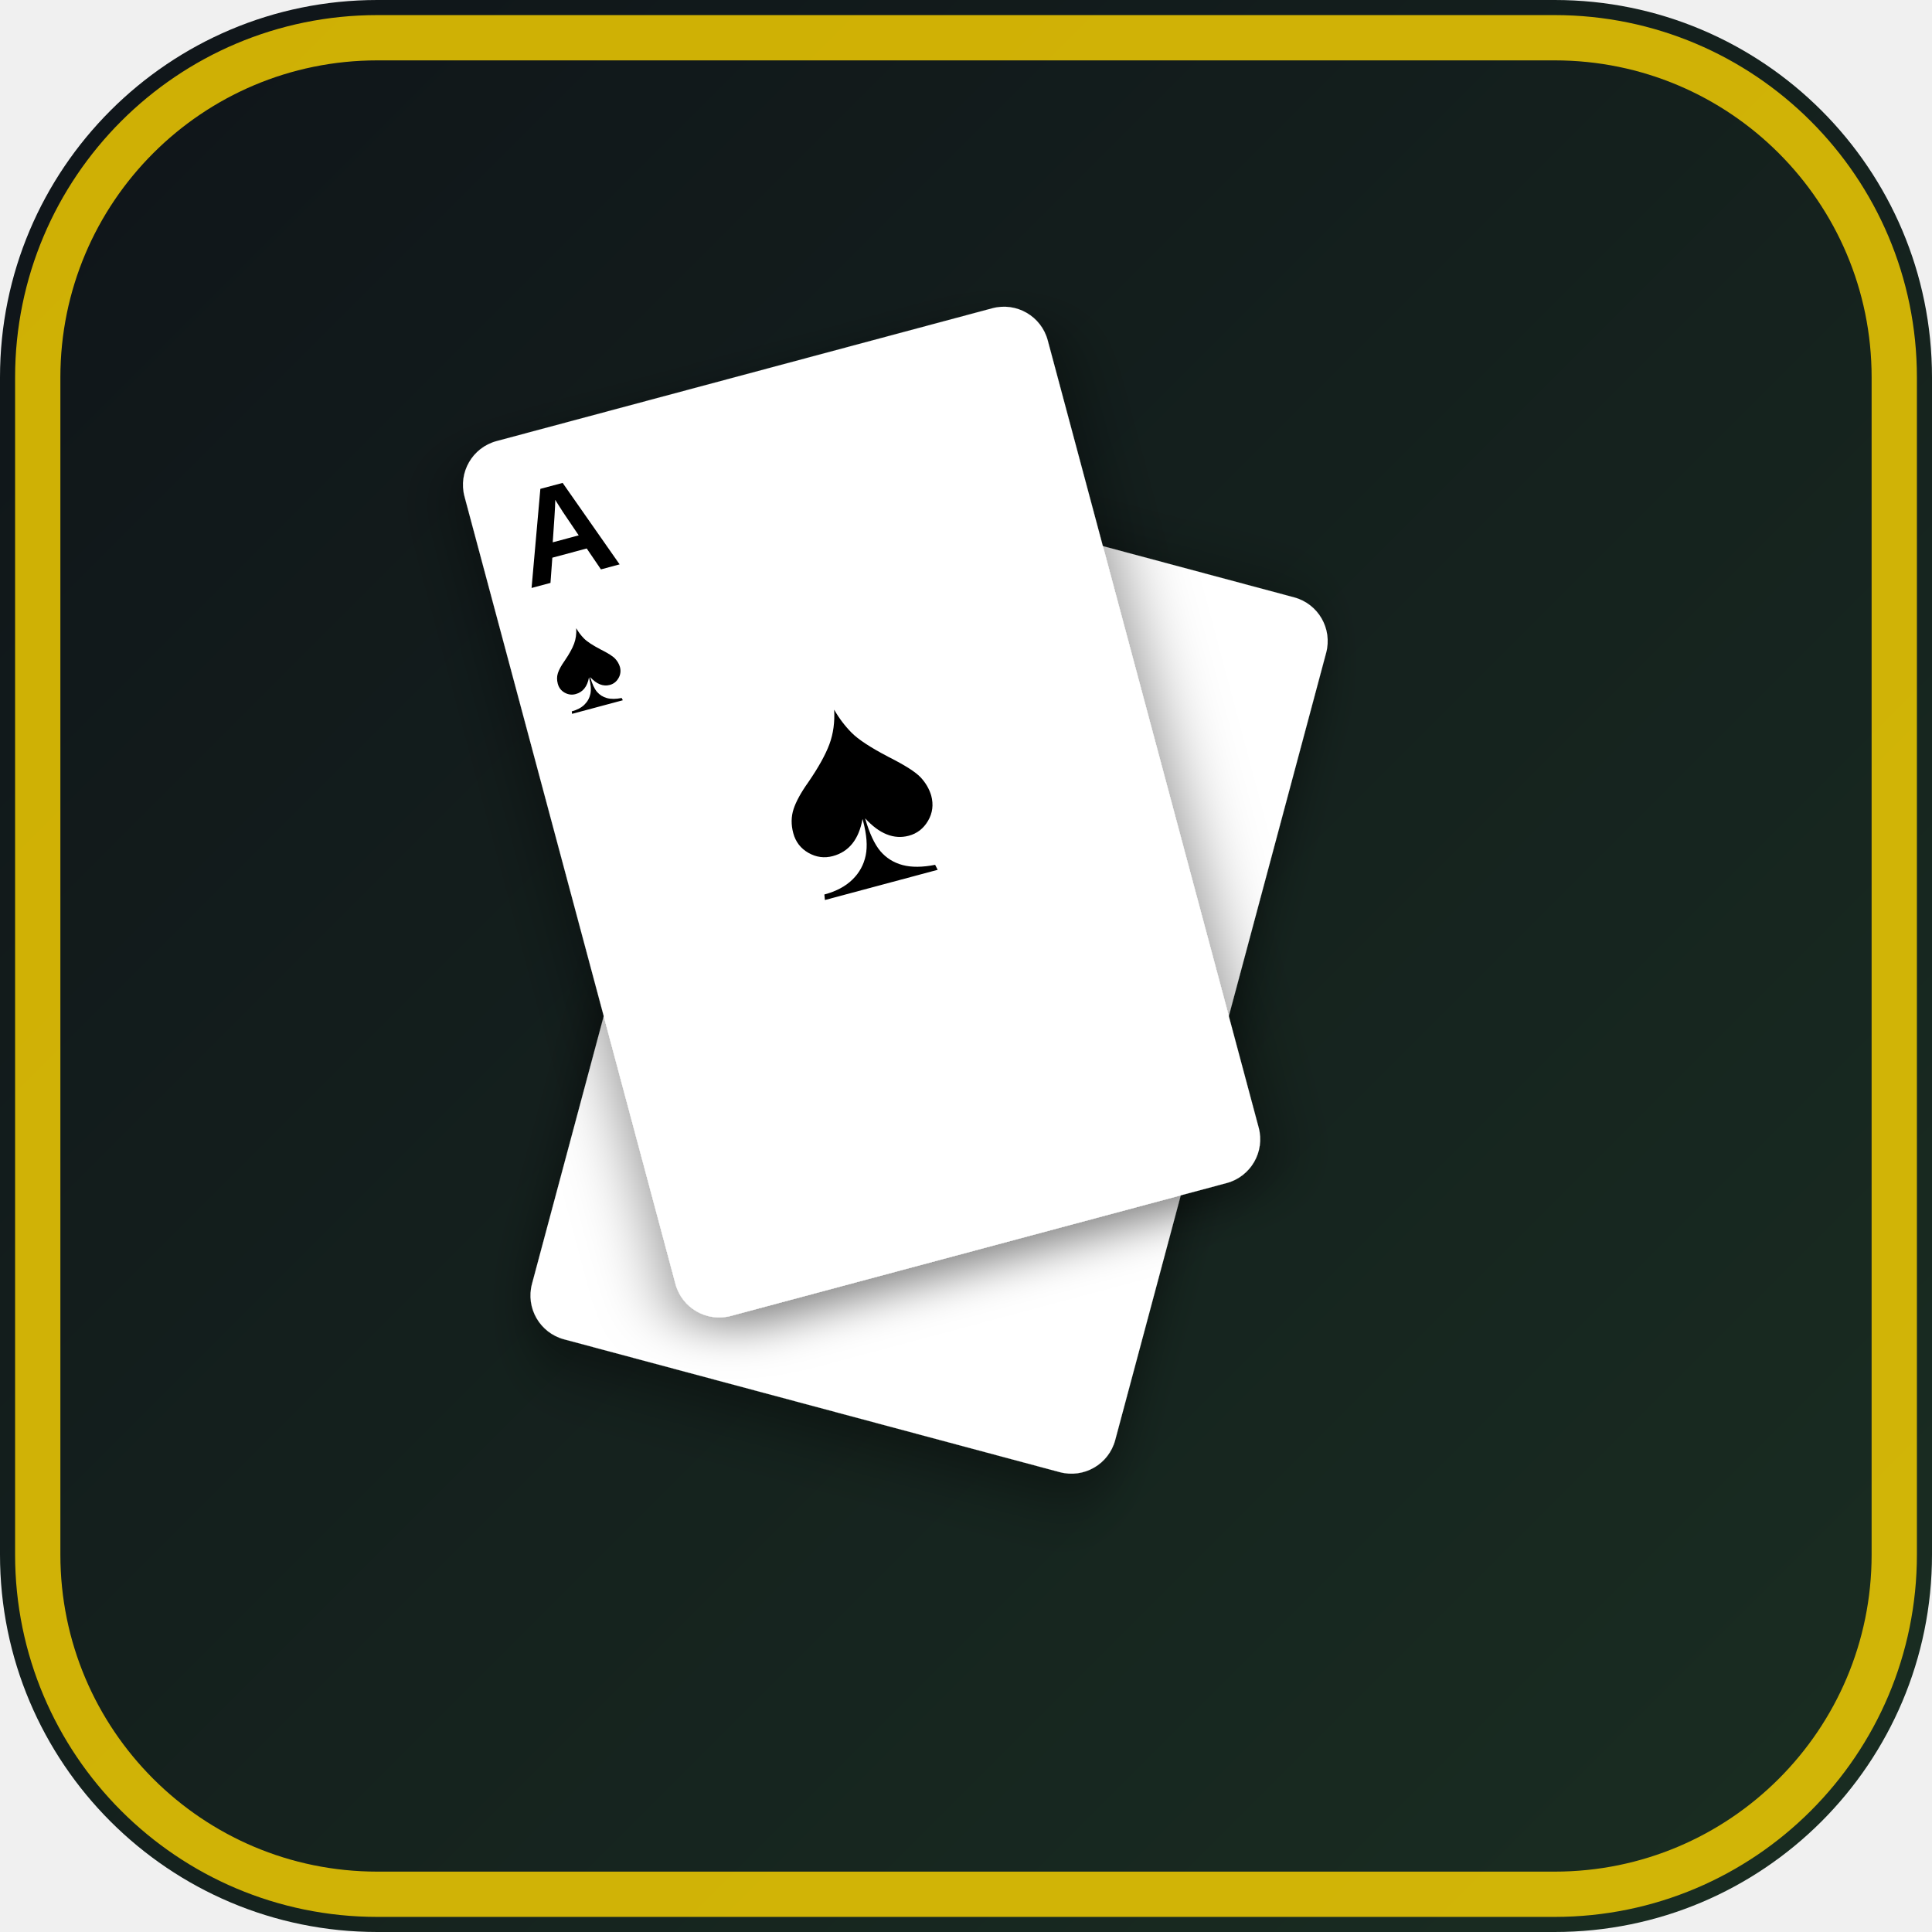
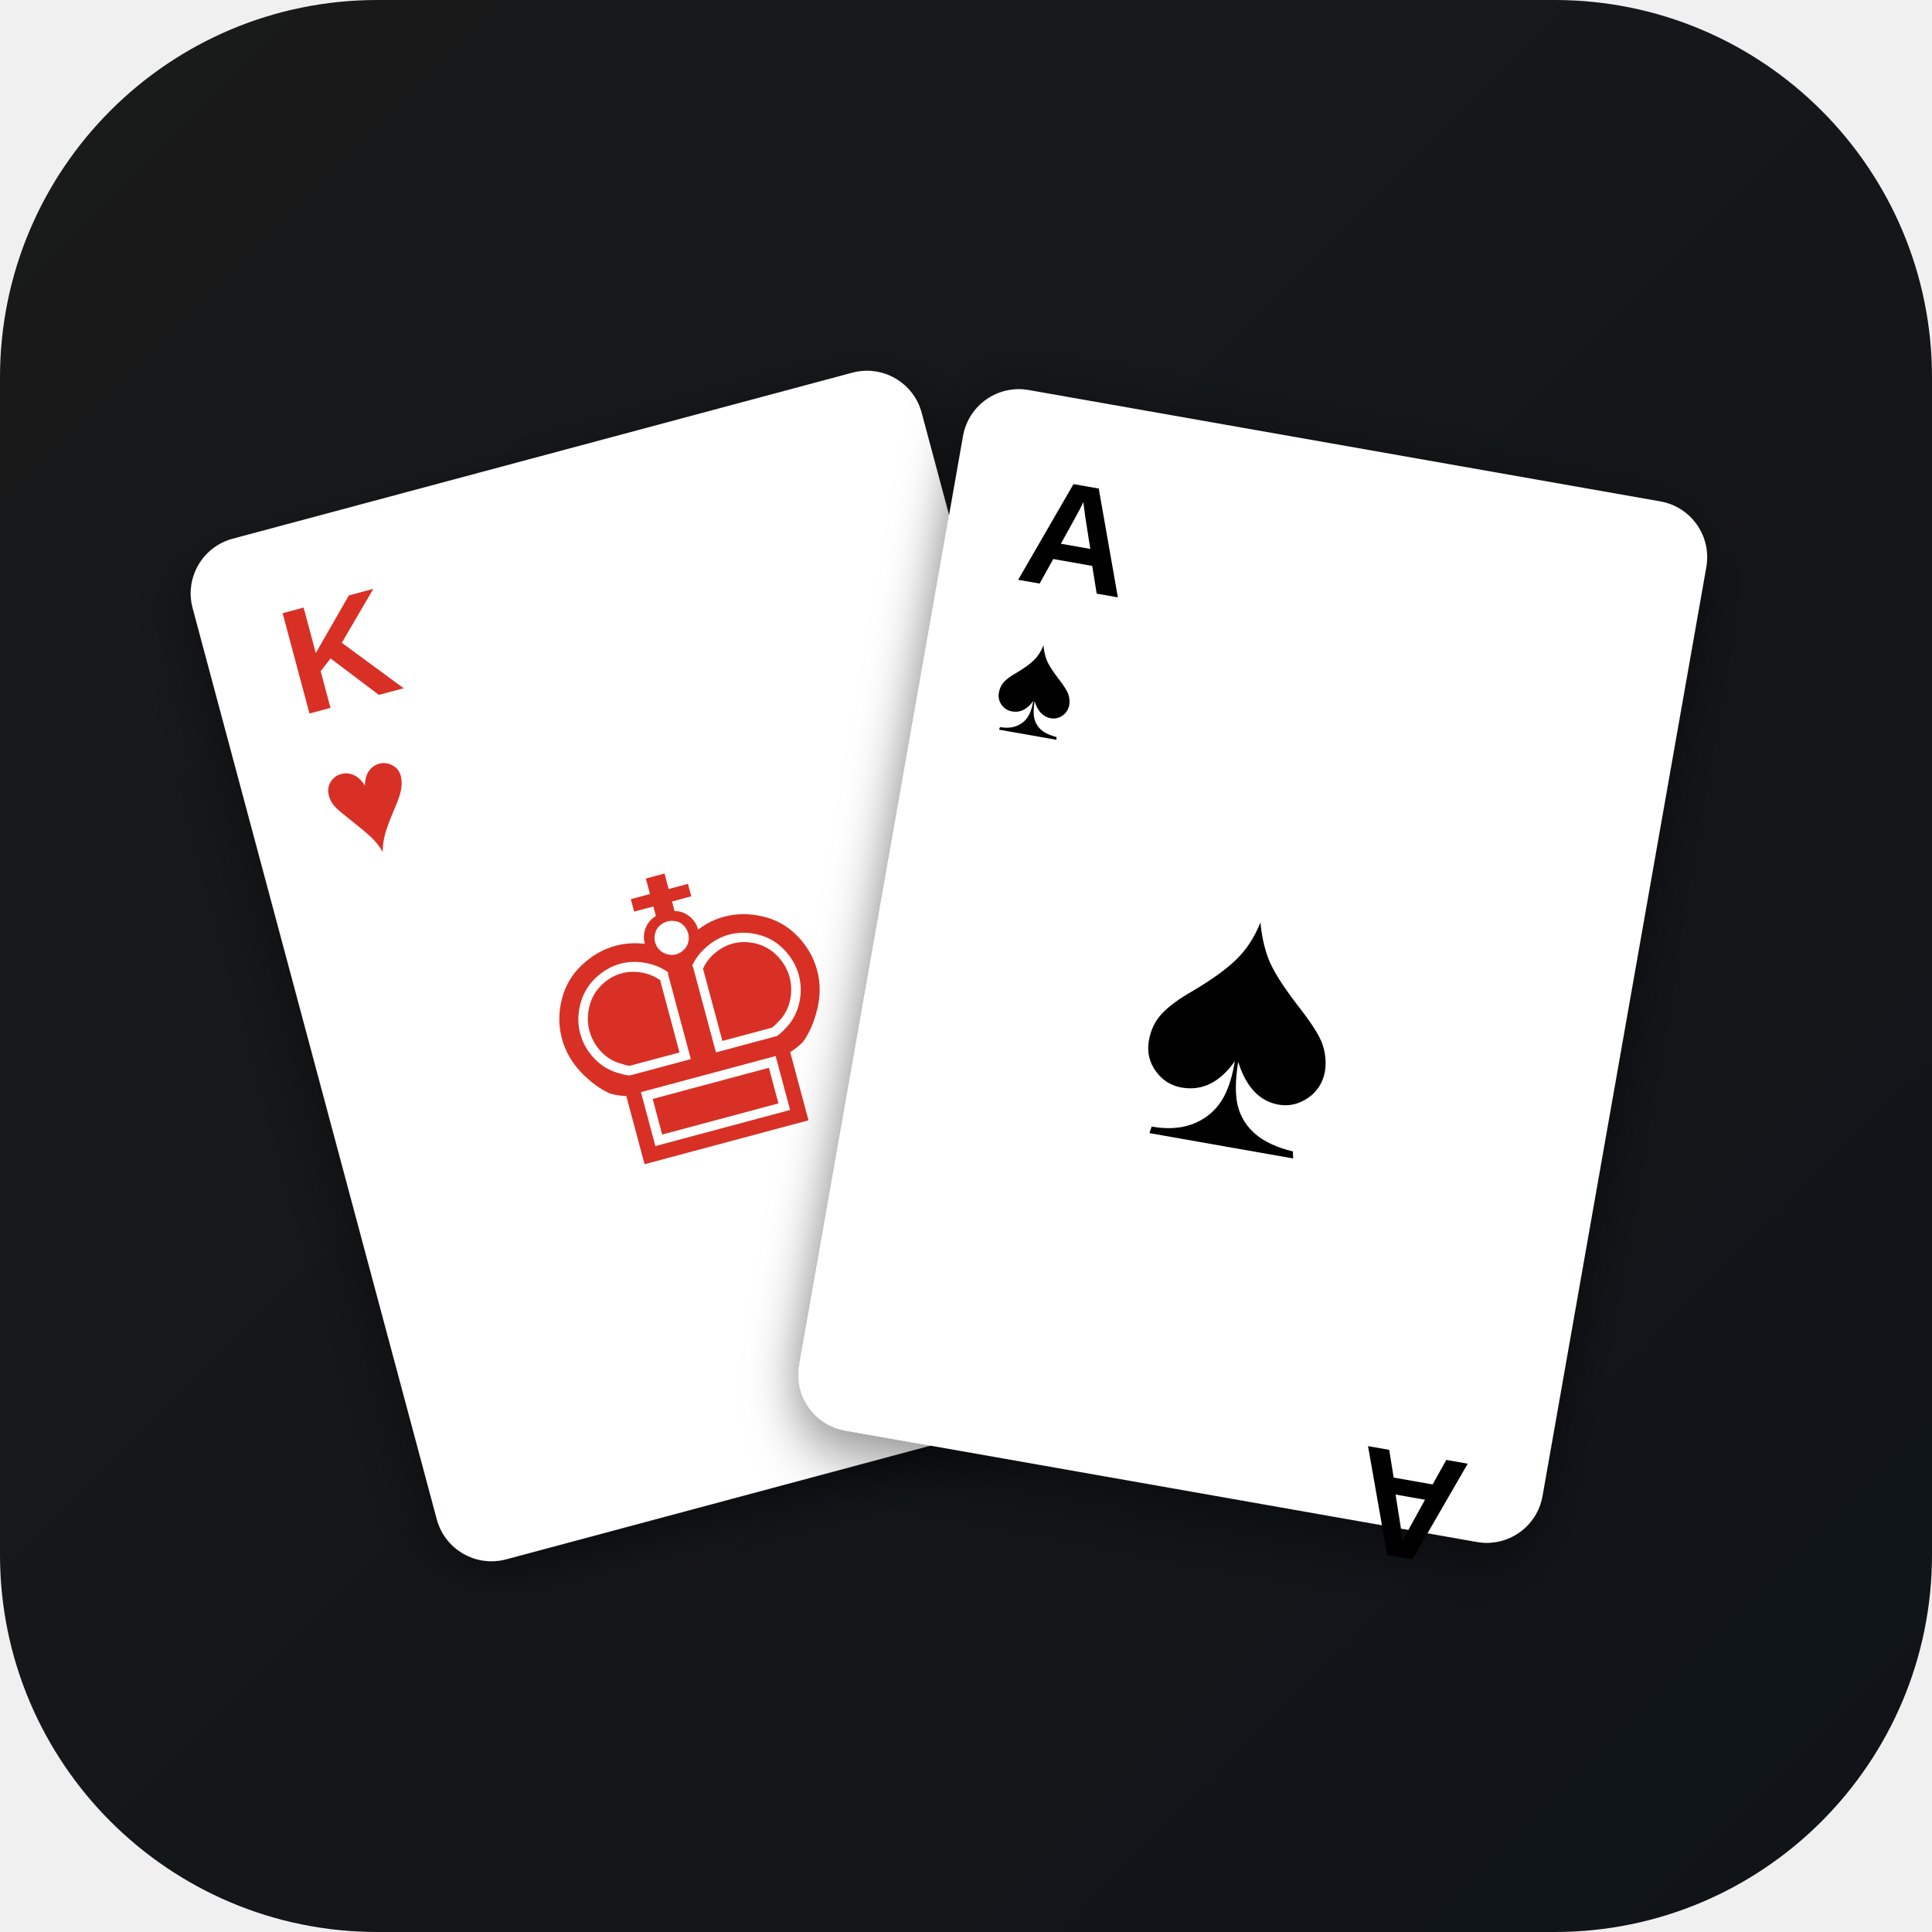
<svg xmlns="http://www.w3.org/2000/svg" width="512" height="512" viewBox="0 0 512 512">
  <defs>
    <linearGradient id="bg" x1="0%" y1="0%" x2="100%" y2="100%">
-       <stop offset="0%" stop-color="#0f1419" />
-       <stop offset="100%" stop-color="#1a2e22" />
+       <stop offset="0%" stop-color="#1a1a1a" />
+       <stop offset="100%" stop-color="#0f1419" />
    </linearGradient>
    <filter id="shadow" x="-20%" y="-20%" width="140%" height="140%">
      <feDropShadow dx="0" dy="4" stdDeviation="8" flood-opacity="0.5" />
    </filter>
  </defs>
  <rect width="512" height="512" rx="100" fill="url(#bg)" />
-   <g transform="translate(200, 120) rotate(15)" filter="url(#shadow)">
-     <rect x="0" y="0" width="160" height="240" rx="12" fill="white" />
-     <text x="10" y="40" font-family="Arial" font-size="36" fill="#d93025" font-weight="bold">K</text>
-     <text x="10" y="75" font-family="Arial" font-size="36" fill="#d93025">♥</text>
-     <text x="80" y="140" font-family="Arial" font-size="80" fill="#d93025" text-anchor="middle">♔</text>
+   <g transform="translate(180, 256) rotate(-15) translate(-100, -140)">
+     <rect x="0" y="0" width="200" height="280" rx="15" fill="white" filter="url(#shadow)" />
+     <text x="20" y="50" font-family="Arial" font-size="40" fill="#d93025" font-weight="bold">K</text>
+     <text x="20" y="90" font-family="Arial" font-size="40" fill="#d93025">♥</text>
+     <text x="100" y="160" font-family="Arial" font-size="100" fill="#d93025" text-anchor="middle" dominant-baseline="middle">♚</text>
+     <text x="180" y="260" font-family="Arial" font-size="40" fill="#d93025" font-weight="bold" transform="rotate(180 180 260)">K</text>
  </g>
-   <g transform="translate(120, 120) rotate(-15)" filter="url(#shadow)">
-     <rect x="0" y="0" width="160" height="240" rx="12" fill="white" />
-     <text x="10" y="40" font-family="Arial" font-size="36" fill="black" font-weight="bold">A</text>
-     <text x="10" y="75" font-family="Arial" font-size="36" fill="black">♠</text>
-     <text x="80" y="140" font-family="Arial" font-size="80" fill="black" text-anchor="middle">♠</text>
+   <g transform="translate(332, 256) rotate(10) translate(-100, -140)">
+     <rect x="0" y="0" width="200" height="280" rx="15" fill="white" filter="url(#shadow)" />
+     <text x="20" y="50" font-family="Arial" font-size="40" fill="black" font-weight="bold">A</text>
+     <text x="20" y="90" font-family="Arial" font-size="40" fill="black">♠</text>
+     <text x="100" y="160" font-family="Arial" font-size="100" fill="black" text-anchor="middle" dominant-baseline="middle">♠</text>
+     <text x="180" y="260" font-family="Arial" font-size="40" fill="black" font-weight="bold" transform="rotate(180 180 260)">A</text>
  </g>
-   <rect x="10" y="10" width="492" height="492" rx="90" fill="none" stroke="#ffd700" stroke-width="12" opacity="0.8" />
</svg>
